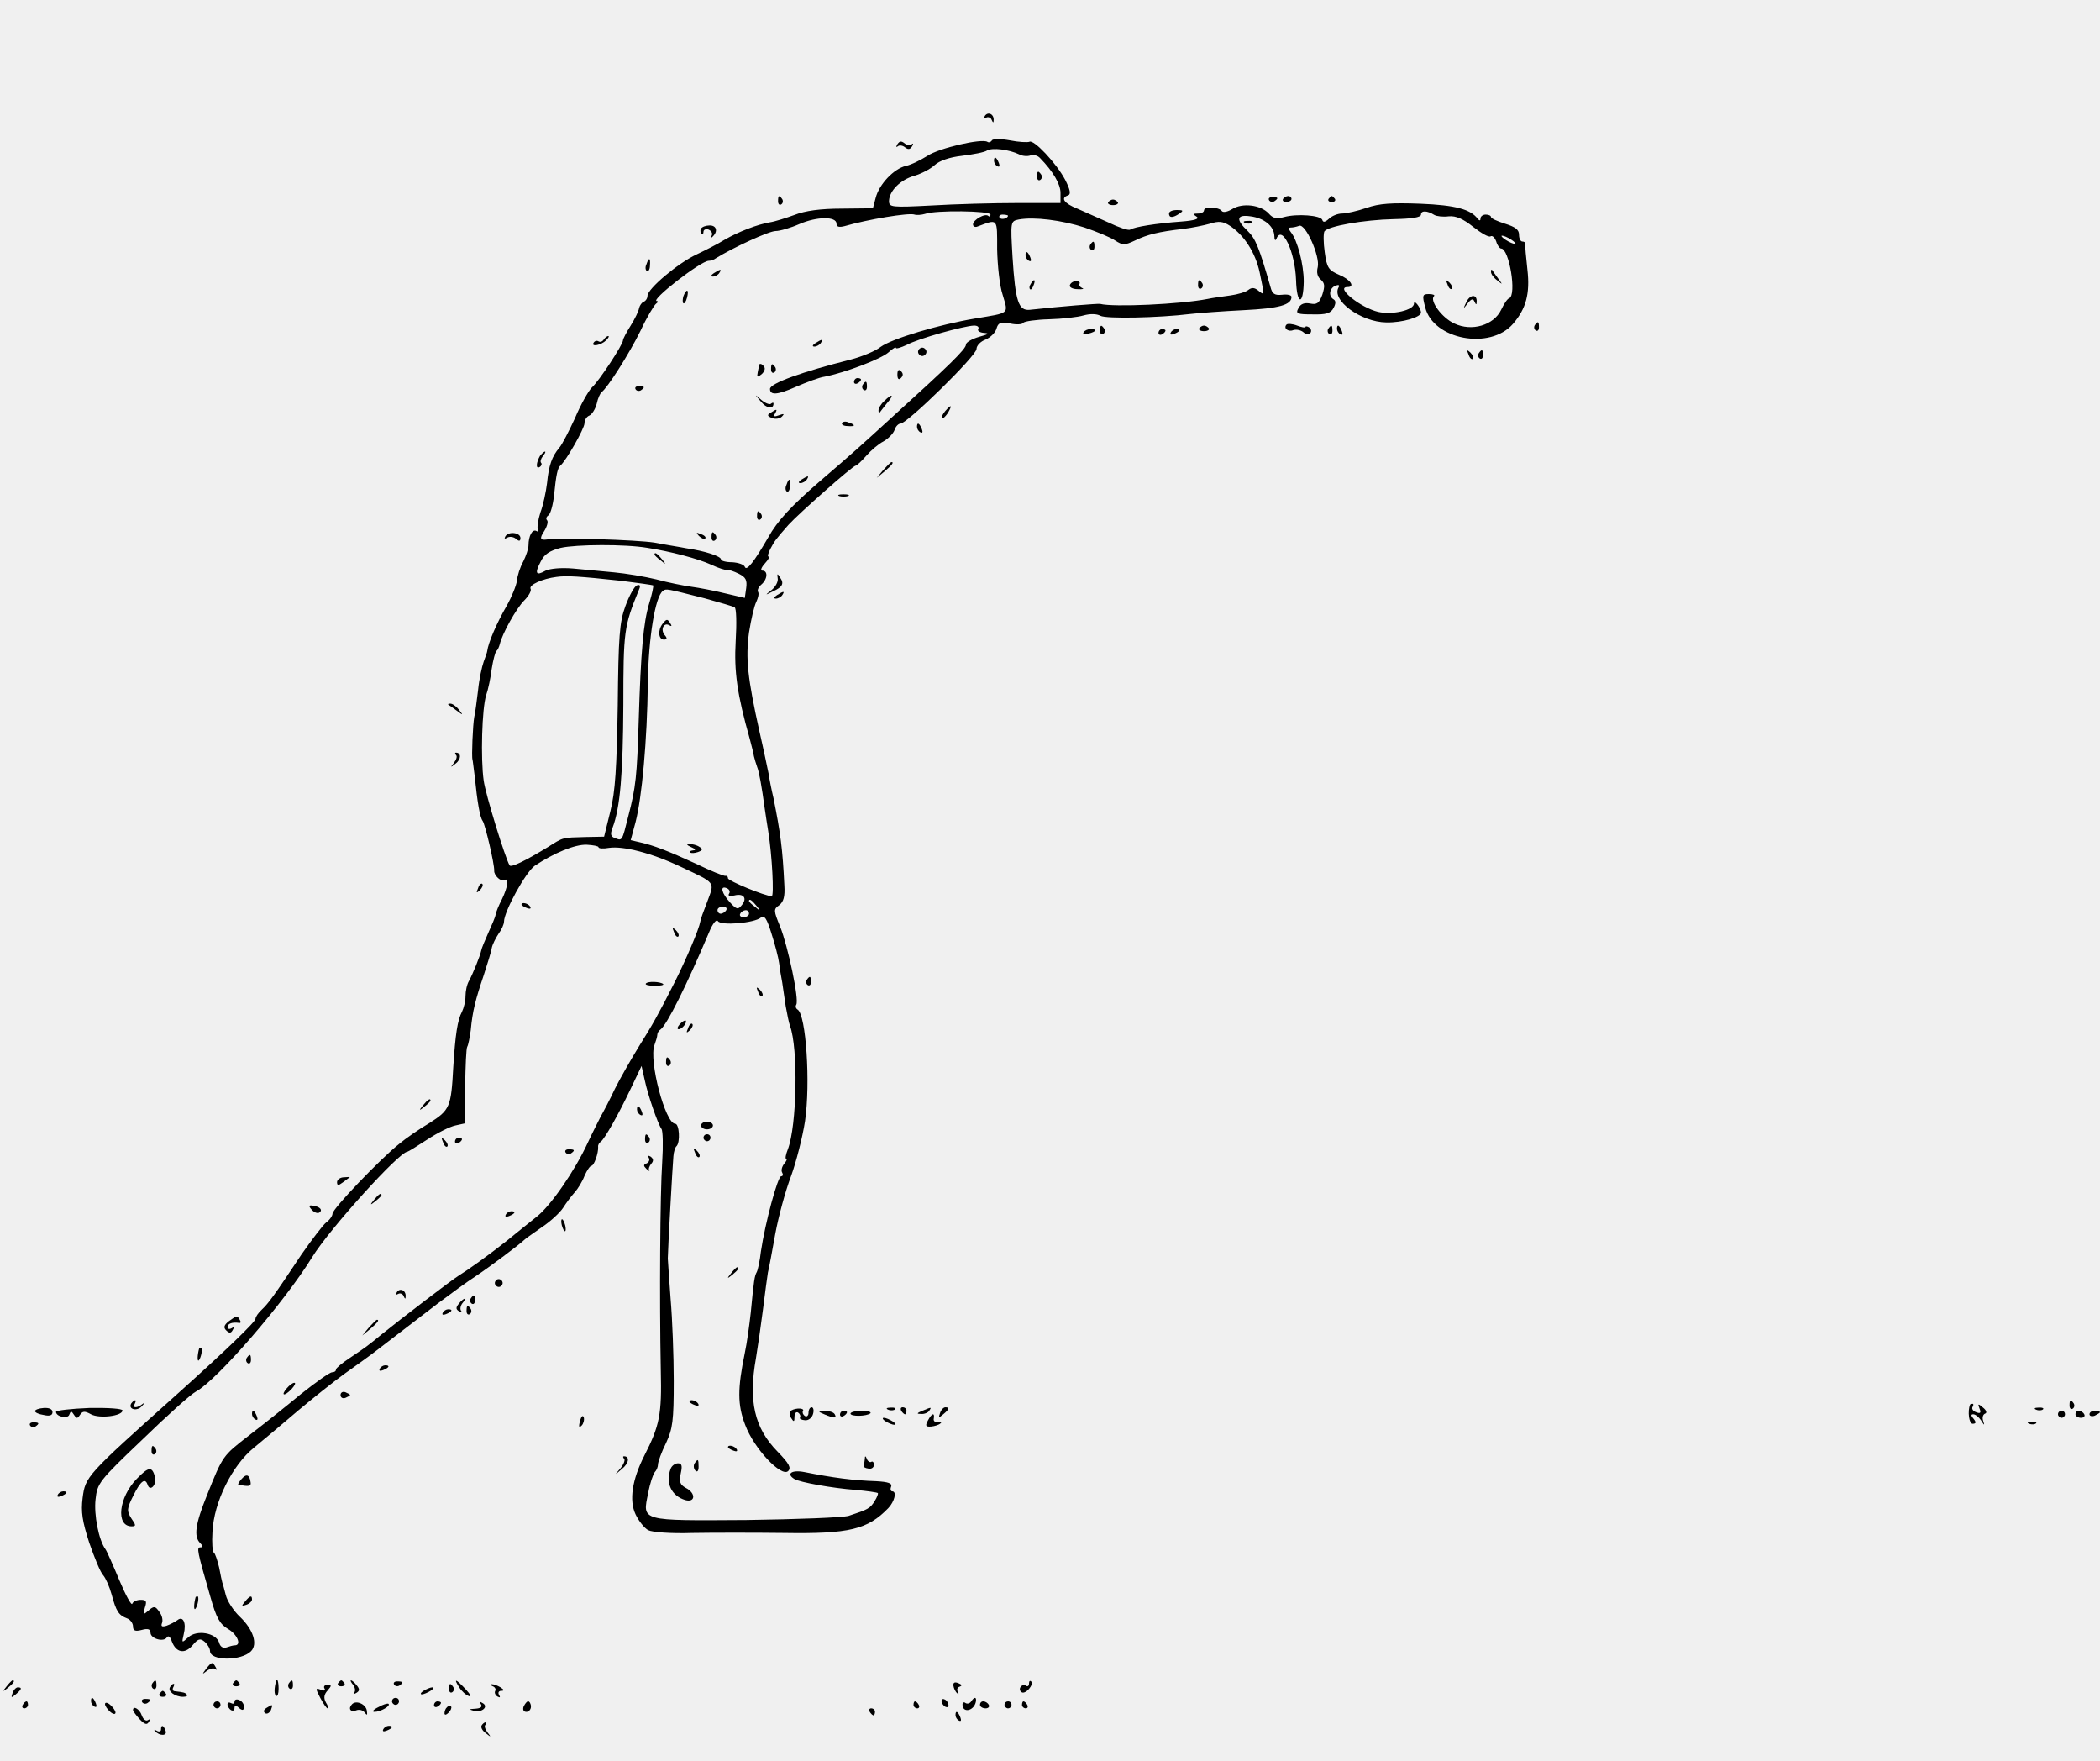
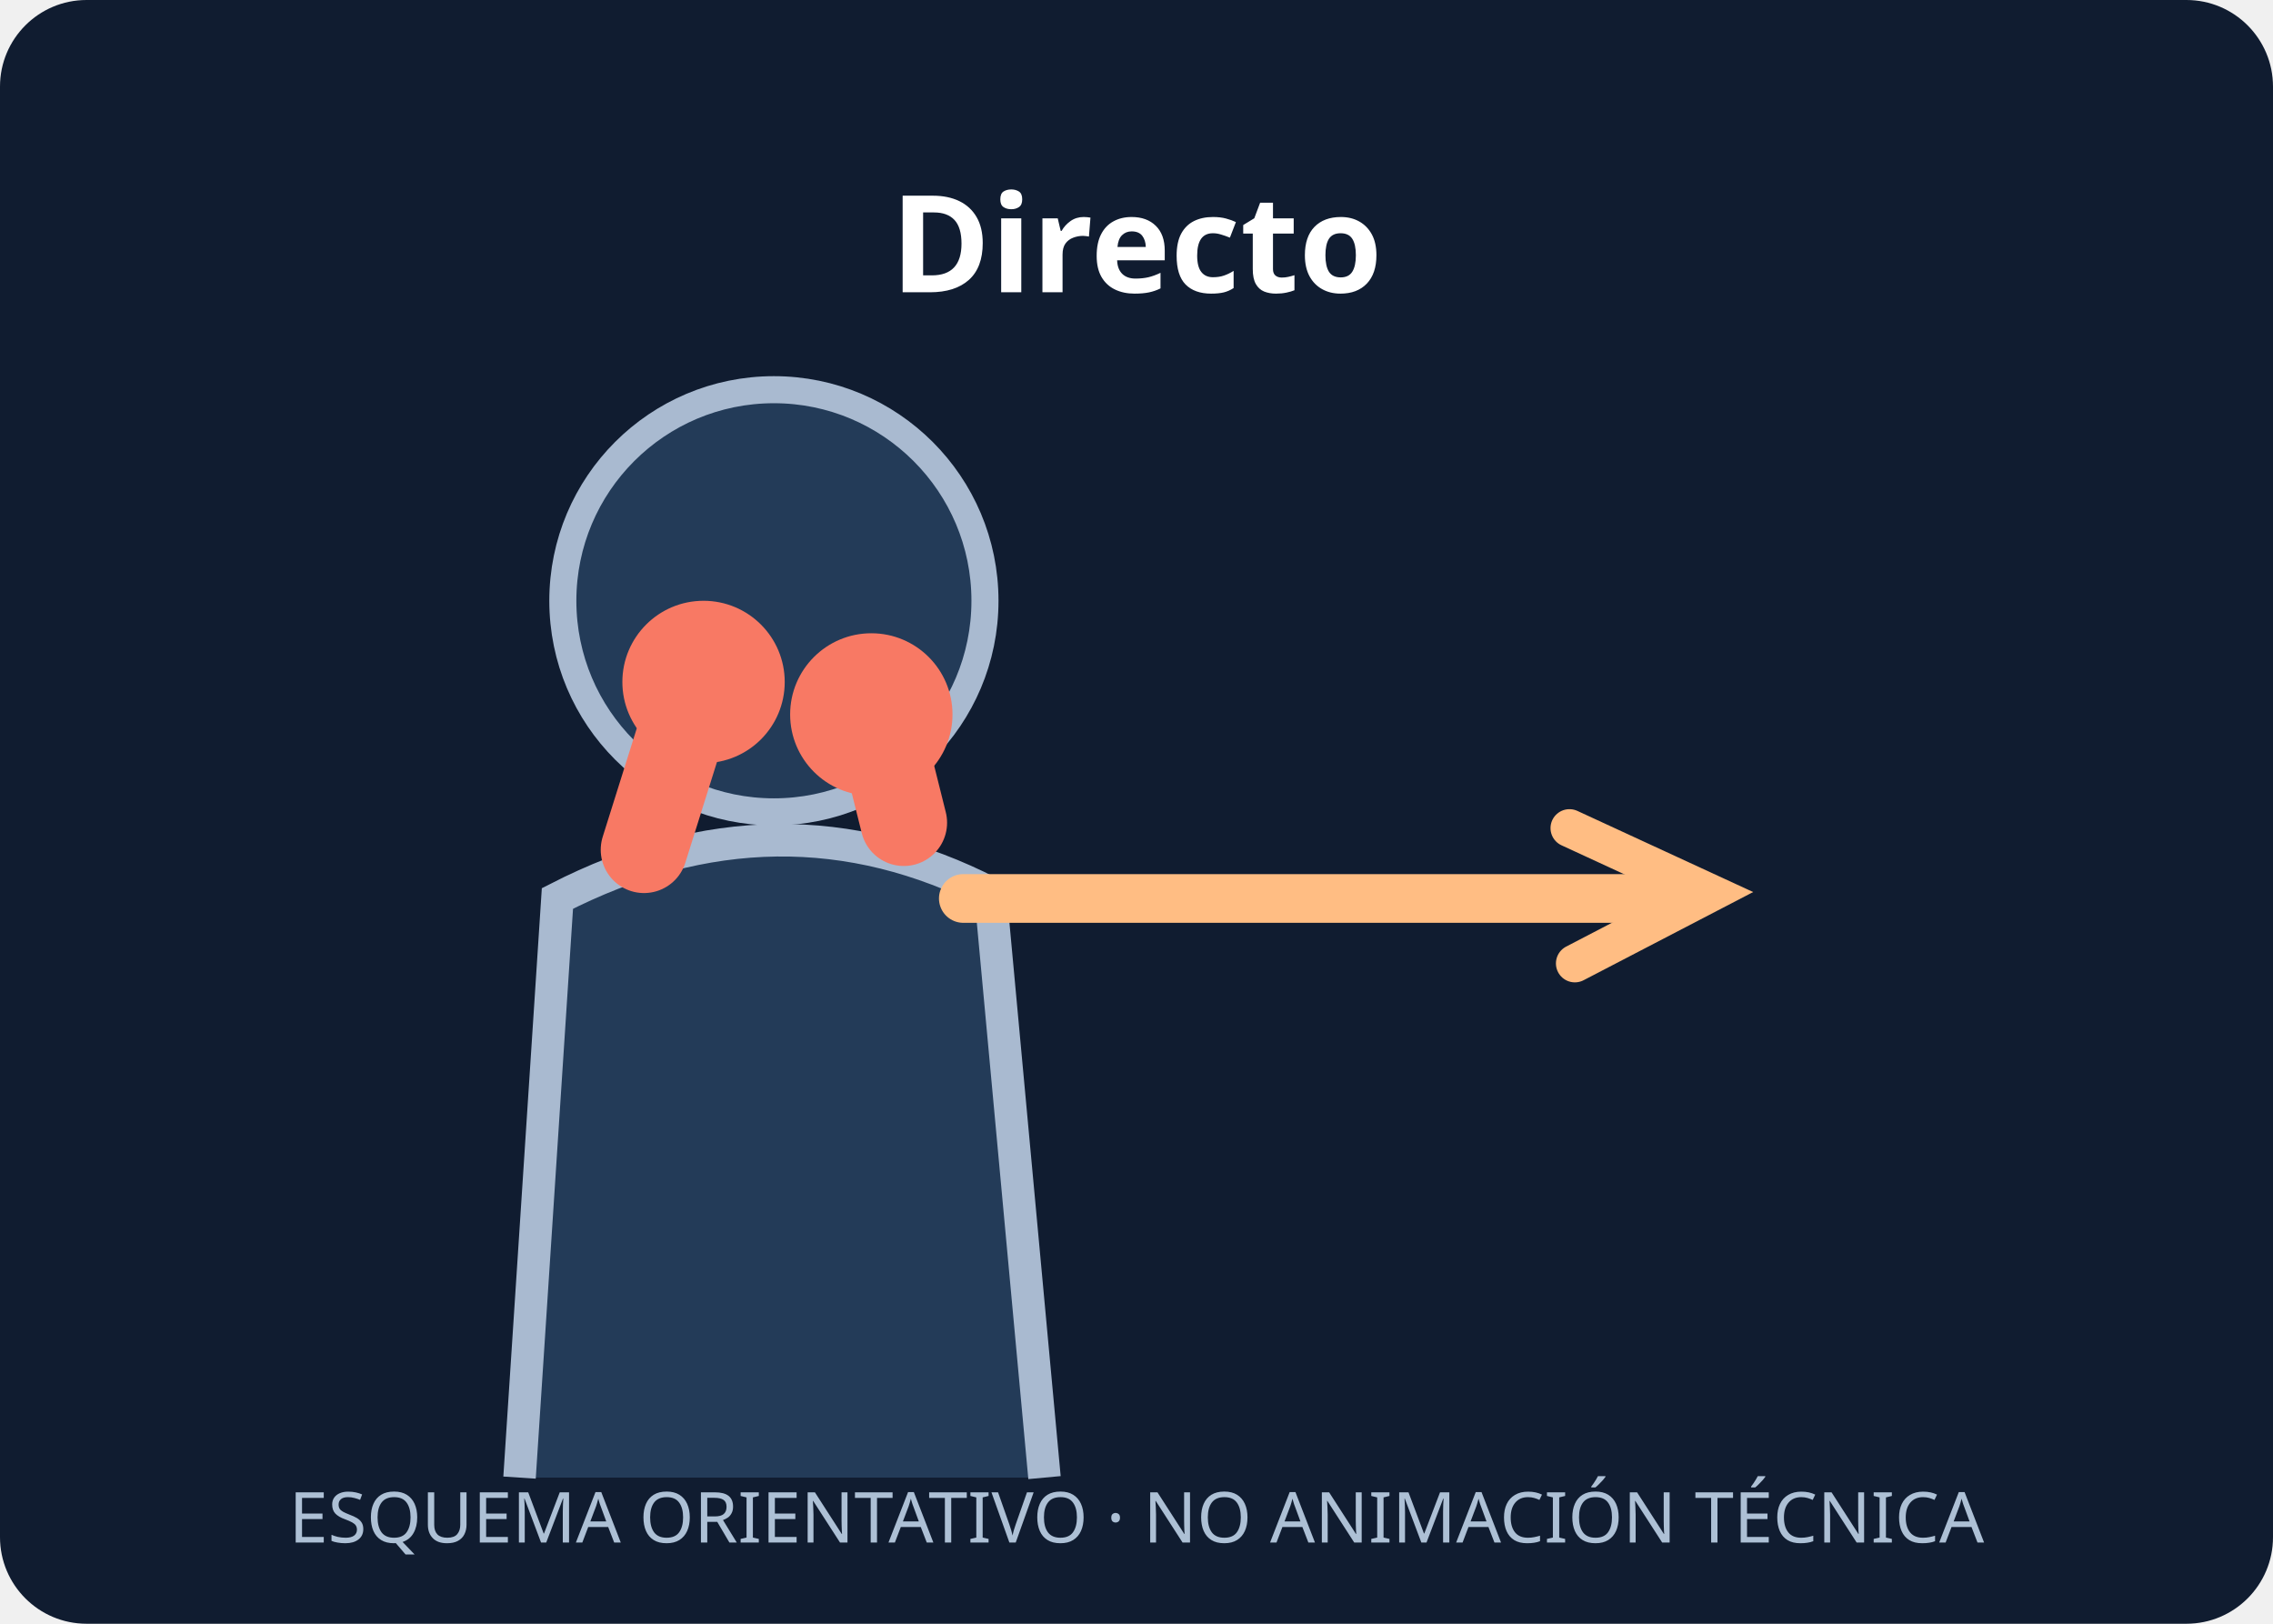
- <svg xmlns="http://www.w3.org/2000/svg" version="1.0" width="600pt" height="503pt" viewBox="0 0 600 503" preserveAspectRatio="xMidYMid meet">
-   <g transform="translate(0,503) scale(0.1,-0.1)" fill="#000000" stroke="none">
-     <path d="M2814 4699 c-4 -7 -3 -9 4 -5 5 3 13 0 15 -6 4 -9 6 -10 6 -1 1 17 -16 25 -25 12z" />
-     <path d="M2834 4629 c-3 -5 -9 -7 -13 -4 -17 10 -138 -18 -171 -40 -19 -12 -47 -26 -62 -29 -34 -8 -76 -52 -86 -91 l-8 -30 -90 -1 c-59 0 -104 -6 -134 -18 -25 -9 -56 -19 -70 -21 -36 -6 -90 -27 -130 -50 -19 -12 -55 -30 -80 -42 -52 -24 -140 -98 -140 -118 0 -7 -5 -15 -11 -17 -5 -2 -11 -10 -13 -18 -1 -8 -12 -31 -24 -50 -12 -19 -22 -38 -22 -42 0 -12 -68 -116 -89 -135 -10 -10 -32 -49 -48 -87 -17 -37 -37 -76 -45 -85 -21 -25 -30 -50 -35 -101 -3 -25 -11 -63 -19 -84 -7 -22 -10 -44 -7 -49 3 -6 1 -7 -4 -4 -12 7 -23 -14 -23 -41 0 -9 -7 -30 -15 -46 -9 -16 -17 -41 -18 -55 -2 -14 -15 -46 -29 -71 -29 -50 -53 -106 -56 -130 0 -3 -5 -16 -10 -30 -5 -14 -13 -50 -16 -81 -4 -31 -8 -66 -11 -77 -4 -21 -8 -114 -5 -122 1 -3 3 -23 6 -45 8 -78 15 -119 23 -130 7 -9 34 -124 33 -142 -1 -14 20 -33 29 -27 14 8 10 -20 -7 -55 -9 -17 -17 -37 -18 -44 -1 -7 -11 -30 -21 -52 -10 -22 -19 -44 -20 -50 -3 -15 -24 -67 -35 -87 -6 -10 -10 -29 -10 -44 0 -14 -5 -34 -10 -44 -13 -24 -19 -65 -25 -159 -6 -114 -10 -122 -68 -159 -29 -17 -68 -44 -87 -60 -53 -42 -190 -185 -190 -199 0 -6 -8 -18 -18 -25 -9 -7 -41 -49 -71 -92 -79 -119 -94 -139 -113 -157 -10 -9 -18 -21 -18 -26 0 -9 -84 -90 -229 -220 -255 -228 -257 -231 -265 -292 -5 -40 -1 -66 19 -128 15 -43 32 -85 40 -93 7 -8 18 -33 24 -55 13 -48 20 -59 44 -68 9 -3 17 -14 17 -23 0 -12 6 -15 25 -10 18 5 25 2 25 -8 0 -17 38 -28 47 -13 4 6 10 1 14 -12 12 -32 37 -37 59 -11 16 19 22 21 35 10 8 -7 15 -19 15 -26 0 -29 89 -29 117 -1 20 20 7 62 -32 99 -18 17 -36 45 -40 62 -4 17 -9 33 -10 36 -1 3 -5 22 -9 43 -5 20 -11 39 -15 42 -4 2 -6 29 -4 59 4 85 56 190 119 241 27 22 83 69 125 105 43 36 103 84 135 107 33 23 68 49 79 57 27 21 107 82 185 142 36 27 85 63 110 79 39 26 126 91 140 105 3 3 25 18 49 35 24 16 51 41 60 55 9 14 23 33 33 44 9 10 22 31 28 47 7 16 16 29 20 29 7 0 20 35 19 54 -1 5 3 12 8 15 11 9 49 75 85 151 l31 65 9 -40 c9 -43 37 -124 48 -140 4 -5 5 -48 2 -95 -6 -89 -8 -389 -4 -595 3 -125 -3 -157 -47 -243 -35 -69 -44 -128 -25 -168 9 -19 25 -39 36 -45 12 -6 65 -10 127 -8 58 1 176 1 261 0 187 -3 239 10 298 71 18 19 25 48 11 48 -4 0 -6 6 -3 13 4 10 -8 14 -43 16 -65 2 -125 10 -205 26 -36 7 -53 -5 -28 -20 15 -9 107 -26 175 -31 32 -3 61 -7 63 -9 2 -1 -2 -12 -9 -23 -13 -21 -19 -24 -74 -42 -16 -5 -148 -10 -292 -12 -305 -2 -298 -4 -281 77 5 28 14 54 19 60 5 5 9 15 9 22 0 7 10 35 23 61 19 41 22 63 22 177 0 72 -4 177 -9 235 -4 58 -8 110 -8 115 0 22 14 272 16 292 1 13 5 26 9 29 11 11 8 64 -4 64 -28 0 -76 181 -59 225 4 11 8 24 8 29 0 5 4 12 9 15 19 14 75 127 139 278 10 25 21 38 25 32 8 -14 104 -6 123 10 10 8 17 -3 30 -45 10 -31 20 -69 22 -85 2 -16 6 -41 9 -56 2 -16 7 -46 10 -68 4 -22 9 -47 12 -55 24 -64 20 -285 -6 -353 -6 -15 -8 -27 -5 -27 4 0 1 -7 -6 -15 -6 -8 -9 -19 -5 -25 3 -5 2 -10 -3 -10 -10 0 -46 -134 -58 -215 -3 -27 -9 -54 -12 -59 -6 -11 -8 -21 -17 -116 -4 -36 -11 -87 -17 -115 -21 -102 -21 -148 1 -205 25 -68 104 -151 123 -132 9 9 3 21 -30 55 -67 68 -84 145 -62 268 5 30 14 92 20 139 6 47 12 94 14 105 3 11 12 60 21 110 9 49 29 123 45 165 15 41 33 112 40 157 16 109 3 304 -21 319 -5 3 -7 9 -4 14 9 14 -24 168 -46 223 -19 46 -19 50 -3 61 13 10 17 25 15 57 -5 105 -11 149 -31 249 -6 25 -12 56 -14 70 -3 14 -14 68 -26 120 -34 153 -40 209 -30 283 6 38 15 77 21 88 5 11 8 23 5 28 -3 5 1 14 9 21 18 15 20 40 3 40 -6 0 -3 9 7 20 10 11 15 20 11 20 -4 0 -1 10 5 22 12 23 16 28 52 69 29 32 184 169 192 169 3 0 17 13 30 28 13 15 35 34 49 41 14 8 28 22 32 33 3 10 11 18 17 18 19 0 217 194 217 213 0 10 12 22 26 27 14 6 28 20 31 31 5 17 11 20 39 15 18 -4 35 -3 38 2 2 4 35 9 73 10 38 1 82 6 99 11 18 5 37 5 48 -1 16 -9 166 -6 256 5 25 3 94 8 153 11 102 5 137 15 137 38 0 5 -12 8 -27 6 -21 -2 -28 2 -33 22 -32 112 -43 139 -65 160 -35 33 -32 48 8 42 39 -5 67 -28 68 -56 0 -12 3 -15 6 -8 16 41 53 -36 56 -118 2 -71 21 -75 22 -4 0 49 -18 118 -37 141 -7 9 -7 13 0 13 6 0 16 2 24 5 18 7 60 -87 53 -118 -4 -15 -1 -28 9 -36 11 -10 12 -18 4 -43 -9 -24 -15 -29 -35 -25 -16 3 -27 -1 -33 -13 -9 -16 -4 -18 40 -18 39 -1 52 3 60 18 7 13 7 21 0 25 -15 9 -12 32 6 39 8 3 12 2 9 -4 -23 -37 63 -100 136 -101 45 -1 99 15 99 28 0 13 -20 39 -20 26 0 -19 -61 -33 -102 -24 -51 12 -124 71 -88 71 23 0 8 22 -24 35 -30 13 -35 20 -41 64 -4 28 -4 54 -1 60 10 15 112 33 198 35 52 1 78 5 78 13 0 12 17 12 38 -1 7 -4 25 -6 41 -4 21 2 41 -7 70 -30 23 -18 45 -31 50 -27 5 3 12 -4 16 -15 3 -11 10 -20 14 -20 23 0 45 -133 23 -142 -5 -1 -15 -16 -23 -33 -21 -44 -84 -63 -134 -39 -35 16 -71 65 -58 78 4 3 -3 6 -14 6 -19 0 -20 -3 -11 -38 23 -92 185 -123 251 -47 37 43 49 86 41 155 -4 36 -7 68 -6 73 1 4 -3 7 -8 7 -6 0 -10 9 -10 20 0 14 -11 22 -40 31 -22 7 -40 15 -40 19 0 4 -7 7 -15 7 -8 0 -15 -5 -15 -11 0 -7 -3 -7 -8 -1 -20 27 -63 39 -164 43 -81 3 -117 1 -154 -12 -26 -9 -58 -16 -70 -16 -12 0 -29 -7 -37 -15 -11 -10 -17 -11 -19 -3 -5 13 -72 18 -109 8 -21 -6 -32 -4 -44 10 -23 25 -75 31 -104 13 -13 -8 -26 -11 -30 -6 -8 12 -51 14 -51 2 0 -5 -8 -9 -17 -9 -15 0 -15 -2 -4 -9 9 -6 -5 -11 -45 -14 -69 -5 -133 -15 -145 -23 -5 -3 -32 6 -61 20 -29 13 -70 31 -90 40 -38 15 -49 31 -26 38 8 3 6 16 -9 45 -25 47 -90 116 -102 108 -5 -2 -30 -1 -55 4 -27 5 -49 5 -52 0z m78 -40 c9 -5 24 -6 32 -3 9 3 21 0 28 -8 37 -38 58 -74 58 -99 l0 -29 -123 0 c-68 0 -179 -3 -245 -7 -116 -6 -122 -5 -122 13 1 29 33 61 73 72 20 6 45 19 57 30 14 13 43 23 79 27 32 4 64 10 71 15 15 9 63 3 92 -11z m-82 -172 c0 -6 -3 -7 -6 -4 -9 9 -44 -11 -44 -24 0 -6 6 -9 13 -6 59 22 56 25 56 -65 1 -46 7 -105 16 -131 16 -55 22 -50 -80 -67 -101 -17 -236 -57 -269 -81 -15 -12 -54 -28 -85 -36 -139 -35 -231 -68 -231 -84 0 -19 22 -17 74 6 30 13 67 27 82 29 57 11 160 50 182 69 12 11 22 17 22 13 0 -3 14 1 31 9 33 18 163 54 192 55 10 0 15 -4 12 -10 -3 -5 4 -10 17 -11 16 -1 12 -4 -14 -11 -21 -6 -38 -16 -38 -22 0 -13 -46 -58 -216 -212 -82 -75 -105 -96 -203 -180 -80 -69 -120 -112 -146 -159 -40 -69 -62 -98 -67 -84 -2 6 -18 12 -36 13 -18 0 -32 4 -32 8 0 9 -45 24 -100 32 -14 3 -54 9 -90 16 -51 8 -270 15 -307 9 -20 -3 -22 3 -8 24 8 13 12 27 8 31 -4 4 -2 10 4 14 6 4 13 30 16 57 6 59 10 78 18 85 16 13 69 106 69 121 0 9 6 19 14 22 7 3 17 18 21 34 3 15 10 30 14 33 16 11 78 108 111 175 18 39 39 73 44 77 6 4 7 8 3 8 -22 0 125 115 148 115 6 0 15 3 20 7 50 31 152 78 171 78 12 0 43 9 68 20 51 22 106 22 106 1 0 -9 7 -11 23 -7 65 19 184 39 200 33 6 -2 20 -1 30 2 30 11 187 9 187 -2z m50 -3 c0 -8 -19 -13 -24 -6 -3 5 1 9 9 9 8 0 15 -2 15 -3z m219 -34 c35 -12 74 -28 87 -37 22 -14 27 -14 57 0 35 17 67 25 137 33 25 3 59 10 77 15 25 8 37 7 57 -6 41 -27 73 -77 85 -133 14 -67 14 -67 -4 -52 -11 9 -19 9 -28 2 -7 -6 -30 -13 -52 -16 -22 -3 -51 -7 -65 -10 -76 -15 -269 -24 -307 -14 -7 1 -111 -7 -201 -17 -32 -3 -41 24 -49 150 -6 103 -6 103 18 108 44 8 123 -2 188 -23z m1231 -46 c0 -2 -9 0 -20 6 -11 6 -20 13 -20 16 0 2 9 0 20 -6 11 -6 20 -13 20 -16z m-2480 -869 c65 -10 145 -31 182 -48 21 -10 41 -16 45 -15 5 1 20 -4 34 -11 20 -10 24 -18 21 -41 l-4 -28 -56 13 c-32 8 -75 16 -97 19 -22 3 -67 12 -100 21 -33 8 -87 17 -120 20 -33 3 -86 8 -117 11 -34 3 -66 0 -79 -6 -28 -16 -32 -8 -14 26 10 21 26 31 57 39 44 10 184 11 248 0z m-76 -94 c48 -6 90 -12 92 -13 2 -2 -3 -25 -11 -51 -17 -56 -24 -139 -30 -332 -5 -161 -8 -193 -30 -277 -18 -72 -17 -70 -38 -62 -12 4 -14 11 -7 29 22 57 30 156 31 351 0 212 2 225 44 328 6 13 4 17 -5 14 -7 -2 -22 -29 -33 -59 -17 -46 -20 -86 -22 -284 -3 -179 -7 -246 -21 -302 l-18 -73 -53 -1 c-68 -2 -62 0 -108 -29 -64 -39 -105 -59 -109 -52 -13 22 -69 204 -74 242 -9 62 -5 207 7 244 6 17 13 51 16 76 4 25 10 47 13 50 4 3 8 12 10 20 7 30 47 102 70 125 13 13 21 28 18 33 -6 11 34 29 74 34 29 4 63 2 184 -11z m239 -50 c43 -12 82 -23 86 -26 5 -2 6 -46 3 -96 -5 -87 4 -152 40 -279 5 -19 11 -42 12 -50 2 -8 6 -22 9 -30 6 -15 13 -54 22 -120 3 -19 7 -48 10 -65 11 -68 17 -185 10 -185 -19 0 -125 44 -125 51 0 5 -3 8 -7 7 -5 -1 -42 14 -83 34 -83 38 -122 53 -162 62 l-26 6 14 52 c18 70 33 231 35 398 2 129 21 246 43 262 10 7 8 7 119 -21z m-303 -711 c0 -4 13 -5 30 -2 41 6 123 -15 205 -54 102 -48 97 -42 76 -99 -11 -28 -20 -53 -20 -57 -4 -23 -40 -107 -73 -173 -47 -93 -64 -123 -103 -185 -22 -36 -53 -90 -68 -120 -14 -30 -33 -66 -41 -80 -7 -14 -24 -47 -37 -75 -37 -80 -106 -180 -146 -211 -20 -16 -59 -47 -87 -70 -52 -41 -108 -81 -137 -99 -18 -11 -162 -121 -219 -167 -40 -33 -43 -35 -92 -68 -21 -14 -38 -28 -38 -32 0 -5 -5 -8 -11 -8 -7 0 -46 -28 -89 -62 -42 -35 -109 -88 -148 -118 -76 -59 -75 -57 -121 -172 -33 -82 -38 -117 -19 -136 8 -8 9 -12 1 -12 -12 0 -10 -9 28 -141 17 -61 27 -78 50 -92 27 -15 40 -47 20 -47 -5 0 -16 -3 -24 -6 -10 -3 -18 2 -21 14 -9 28 -64 37 -88 15 -19 -17 -19 -17 -13 9 8 32 -2 53 -18 40 -7 -5 -20 -12 -31 -16 -13 -4 -17 -2 -13 8 3 8 0 22 -8 32 -11 16 -15 17 -30 4 -16 -14 -17 -13 -11 8 6 18 4 22 -12 22 -11 0 -22 -5 -24 -11 -2 -7 -19 24 -37 67 -18 43 -36 84 -40 89 -19 26 -33 98 -28 142 5 46 9 52 134 171 70 68 139 130 153 137 61 33 254 257 332 384 50 81 249 301 272 301 2 0 28 16 57 35 29 19 65 37 80 40 l27 6 1 106 c1 58 3 109 6 113 3 5 7 26 10 47 5 55 14 89 37 157 11 34 22 69 23 78 2 10 11 28 19 40 9 12 16 28 16 35 0 29 62 142 88 160 54 36 114 61 148 60 19 -1 34 -4 34 -7z m373 -133 c-4 -6 2 -8 15 -5 27 7 38 -8 21 -28 -10 -13 -15 -12 -33 8 -24 26 -30 49 -10 41 8 -3 11 -10 7 -16z m78 -34 c13 -16 12 -17 -3 -4 -10 7 -18 15 -18 17 0 8 8 3 21 -13z m-86 -13 c-3 -5 -10 -10 -16 -10 -5 0 -9 5 -9 10 0 6 7 10 16 10 8 0 12 -4 9 -10z m65 -10 c0 -5 -7 -10 -16 -10 -8 0 -12 5 -9 10 3 6 10 10 16 10 5 0 9 -4 9 -10z" />
-     <path d="M2840 4571 c0 -6 4 -13 10 -16 6 -3 7 1 4 9 -7 18 -14 21 -14 7z" />
-     <path d="M2963 4525 c0 -8 4 -12 9 -9 5 3 6 10 3 15 -9 13 -12 11 -12 -6z" />
-     <path d="M2040 4250 c-9 -6 -10 -10 -3 -10 6 0 15 5 18 10 8 12 4 12 -15 0z" />
-     <path d="M1953 4185 c-3 -9 -3 -18 -1 -21 3 -3 8 4 11 16 6 23 -1 27 -10 5z" />
-     <path d="M2330 4050 c-9 -6 -10 -10 -3 -10 6 0 15 5 18 10 8 12 4 12 -15 0z" />
-     <path d="M2623 4025 c0 -6 6 -12 12 -12 6 0 12 6 12 12 0 6 -6 12 -12 12 -6 0 -12 -6 -12 -12z" />
-     <path d="M2169 3988 c0 -2 -2 -11 -4 -21 -3 -15 -1 -16 11 -6 7 6 11 15 8 20 -5 9 -13 12 -15 7z" />
-     <path d="M2203 3975 c0 -8 4 -12 9 -9 5 3 6 10 3 15 -9 13 -12 11 -12 -6z" />
-     <path d="M2564 3960 c0 -13 4 -16 10 -10 7 7 7 13 0 20 -6 6 -10 3 -10 -10z" />
-     <path d="M2440 3939 c0 -5 5 -7 10 -4 6 3 10 8 10 11 0 2 -4 4 -10 4 -5 0 -10 -5 -10 -11z" />
-     <path d="M2465 3931 c-3 -5 -2 -12 3 -15 5 -3 9 1 9 9 0 17 -3 19 -12 6z" />
-     <path d="M1816 3918 c3 -5 10 -6 15 -3 13 9 11 12 -6 12 -8 0 -12 -4 -9 -9z" />
-     <path d="M2174 3883 c16 -20 36 -23 36 -6 0 4 -3 3 -7 0 -3 -4 -16 1 -27 10 -21 18 -21 18 -2 -4z" />
-     <path d="M2526 3884 c-9 -8 -16 -20 -16 -26 0 -6 1 -9 3 -7 1 2 11 14 21 27 22 25 16 30 -8 6z" />
-     <path d="M2202 3851 c-11 -6 -10 -10 4 -15 9 -4 22 -2 28 4 8 8 6 9 -8 4 -13 -5 -17 -4 -12 4 8 14 6 15 -12 3z" />
-     <path d="M2406 3822 c-3 -4 4 -9 15 -9 23 -2 25 3 4 10 -8 4 -16 3 -19 -1z" />
-     <path d="M2290 3660 c-9 -6 -10 -10 -3 -10 6 0 15 5 18 10 8 12 4 12 -15 0z" />
-     <path d="M2247 3645 c-4 -8 -3 -16 1 -19 4 -3 9 4 9 15 2 23 -3 25 -10 4z" />
-     <path d="M2163 3555 c0 -8 4 -12 9 -9 5 3 6 10 3 15 -9 13 -12 11 -12 -6z" />
-     <path d="M1997 3499 c7 -7 15 -10 18 -7 3 3 -2 9 -12 12 -14 6 -15 5 -6 -5z" />
-     <path d="M2033 3495 c0 -8 4 -12 9 -9 5 3 6 10 3 15 -9 13 -12 11 -12 -6z" />
-     <path d="M3115 4331 c-3 -5 -2 -12 3 -15 5 -3 9 1 9 9 0 17 -3 19 -12 6z" />
-     <path d="M2930 4301 c0 -6 4 -13 10 -16 6 -3 7 1 4 9 -7 18 -14 21 -14 7z" />
-     <path d="M2945 4219 c-4 -6 -5 -12 -2 -15 2 -3 7 2 10 11 7 17 1 20 -8 4z" />
-     <path d="M3057 4216 c-3 -6 7 -12 22 -12 14 -1 20 1 13 3 -6 3 -10 8 -8 12 3 4 -1 8 -9 8 -8 0 -16 -5 -18 -11z" />
-     <path d="M3423 4215 c0 -8 4 -12 9 -9 5 3 6 10 3 15 -9 13 -12 11 -12 -6z" />
-     <path d="M1870 3446 c0 -2 8 -10 18 -17 15 -13 16 -12 3 4 -13 16 -21 21 -21 13z" />
-     <path d="M1893 3248 c-14 -18 -12 -45 4 -45 9 0 10 4 2 13 -13 16 -2 37 13 28 7 -4 8 -2 4 4 -9 15 -11 15 -23 0z" />
-     <path d="M1975 2610 c12 -5 14 -9 6 -9 -8 -1 -12 -3 -9 -6 3 -3 13 -2 22 1 14 5 15 9 4 15 -7 5 -20 8 -28 8 -10 0 -8 -3 5 -9z" />
-     <path d="M1490 2446 c0 -2 7 -7 16 -10 8 -3 12 -2 9 4 -6 10 -25 14 -25 6z" />
-     <path d="M1926 2367 c3 -10 9 -15 12 -12 3 3 0 11 -7 18 -10 9 -11 8 -5 -6z" />
-     <path d="M1845 2220 c-2 -3 9 -6 25 -6 17 0 27 2 25 5 -8 7 -45 9 -50 1z" />
-     <path d="M1266 1767 c3 -10 9 -15 12 -12 3 3 0 11 -7 18 -10 9 -11 8 -5 -6z" />
-     <path d="M1300 1769 c0 -5 5 -7 10 -4 6 3 10 8 10 11 0 2 -4 4 -10 4 -5 0 -10 -5 -10 -11z" />
-     <path d="M1616 1738 c3 -5 10 -6 15 -3 13 9 11 12 -6 12 -8 0 -12 -4 -9 -9z" />
-     <path d="M1069 1603 c-13 -16 -12 -17 4 -4 9 7 17 15 17 17 0 8 -8 3 -21 -13z" />
-     <path d="M1445 1560 c-3 -6 1 -7 9 -4 18 7 21 14 7 14 -6 0 -13 -4 -16 -10z" />
-     <path d="M1134 1339 c-4 -7 -3 -9 4 -5 5 3 13 0 15 -6 4 -9 6 -10 6 -1 1 17 -16 25 -25 12z" />
-     <path d="M1054 1238 l-19 -23 23 19 c21 18 27 26 19 26 -2 0 -12 -10 -23 -22z" />
-     <path d="M705 1151 c-3 -5 -2 -12 3 -15 5 -3 9 1 9 9 0 17 -3 19 -12 6z" />
-     <path d="M820 1065 c-19 -22 -8 -25 13 -3 9 10 13 18 8 18 -5 0 -14 -7 -21 -15z" />
-     <path d="M720 991 c0 -6 4 -13 10 -16 6 -3 7 1 4 9 -7 18 -14 21 -14 7z" />
-     <path d="M433 885 c0 -8 4 -12 9 -9 5 3 6 10 3 15 -9 13 -12 11 -12 -6z" />
-     <path d="M391 806 c-52 -53 -61 -136 -15 -136 13 0 13 3 -1 23 -13 21 -13 27 6 65 21 42 34 52 41 30 7 -20 26 1 21 22 -8 32 -18 31 -52 -4z" />
-     <path d="M559 468 c-5 -18 -6 -38 -1 -34 7 8 12 36 6 36 -2 0 -4 -1 -5 -2z" />
-     <path d="M2564 4618 c-4 -7 -4 -10 1 -6 4 4 14 3 21 -3 9 -7 14 -6 20 3 4 7 4 10 -1 6 -4 -4 -14 -3 -21 3 -9 7 -14 6 -20 -3z" />
-     <path d="M2223 4455 c0 -8 4 -12 9 -9 5 3 6 10 3 15 -9 13 -12 11 -12 -6z" />
-     <path d="M3626 4458 c3 -5 10 -6 15 -3 13 9 11 12 -6 12 -8 0 -12 -4 -9 -9z" />
-     <path d="M3666 4462 c-3 -5 1 -9 9 -9 8 0 15 4 15 9 0 4 -4 8 -9 8 -6 0 -12 -4 -15 -8z" />
-     <path d="M3796 4462 c-3 -5 1 -9 9 -9 8 0 12 4 9 9 -3 4 -7 8 -9 8 -2 0 -6 -4 -9 -8z" />
-     <path d="M3166 4452 c-2 -4 4 -8 14 -8 10 0 16 4 14 8 -3 4 -9 8 -14 8 -5 0 -11 -4 -14 -8z" />
-     <path d="M3340 4420 c0 -13 11 -13 30 0 12 8 11 10 -7 10 -13 0 -23 -4 -23 -10z" />
-     <path d="M3558 4393 c7 -3 16 -2 19 1 4 3 -2 6 -13 5 -11 0 -14 -3 -6 -6z" />
-     <path d="M2003 4377 c-3 -4 -2 -11 1 -14 3 -4 6 -1 6 5 0 6 7 9 15 6 8 -4 12 -11 8 -18 -3 -6 -2 -7 2 -3 17 15 13 33 -7 33 -11 0 -22 -4 -25 -9z" />
-     <path d="M1847 4275 c-4 -8 -3 -16 1 -19 4 -3 9 4 9 15 2 23 -3 25 -10 4z" />
-     <path d="M4260 4253 c0 -6 8 -17 18 -24 16 -13 16 -13 2 6 -8 11 -16 22 -17 24 -2 2 -3 0 -3 -6z" />
-     <path d="M4136 4217 c3 -10 9 -15 12 -12 3 3 0 11 -7 18 -10 9 -11 8 -5 -6z" />
-     <path d="M4190 4168 c-10 -21 -10 -22 3 -5 11 14 16 15 20 5 4 -9 6 -9 6 -1 2 23 -18 23 -29 1z" />
-     <path d="M3676 4103 c-10 -10 4 -22 19 -16 9 3 22 0 29 -6 9 -8 16 -8 20 -2 4 5 2 12 -4 16 -5 3 -10 4 -10 1 0 -3 -11 -1 -24 4 -13 5 -27 6 -30 3z" />
-     <path d="M4385 4101 c-3 -5 -2 -12 3 -15 5 -3 9 1 9 9 0 17 -3 19 -12 6z" />
-     <path d="M3143 4085 c0 -8 4 -12 9 -9 5 3 6 10 3 15 -9 13 -12 11 -12 -6z" />
-     <path d="M3426 4092 c-2 -4 4 -8 14 -8 10 0 16 4 14 8 -3 4 -9 8 -14 8 -5 0 -11 -4 -14 -8z" />
-     <path d="M3795 4091 c-3 -5 -2 -12 3 -15 5 -3 9 1 9 9 0 17 -3 19 -12 6z" />
-     <path d="M3820 4091 c0 -6 4 -13 10 -16 6 -3 7 1 4 9 -7 18 -14 21 -14 7z" />
-     <path d="M3096 4081 c-4 -5 3 -7 14 -4 23 6 26 13 6 13 -8 0 -17 -4 -20 -9z" />
-     <path d="M3310 4079 c0 -5 5 -7 10 -4 6 3 10 8 10 11 0 2 -4 4 -10 4 -5 0 -10 -5 -10 -11z" />
-     <path d="M3345 4080 c-3 -6 1 -7 9 -4 18 7 21 14 7 14 -6 0 -13 -4 -16 -10z" />
-     <path d="M1725 4060 c-4 -6 -10 -8 -15 -5 -5 3 -11 1 -14 -4 -8 -13 22 -7 36 7 7 7 9 12 6 12 -4 0 -10 -5 -13 -10z" />
-     <path d="M4196 4017 c3 -10 9 -15 12 -12 3 3 0 11 -7 18 -10 9 -11 8 -5 -6z" />
-     <path d="M4225 4021 c-3 -5 -2 -12 3 -15 5 -3 9 1 9 9 0 17 -3 19 -12 6z" />
-     <path d="M2700 3855 c-7 -9 -11 -17 -9 -20 3 -2 10 5 17 15 14 24 10 26 -8 5z" />
-     <path d="M2620 3811 c0 -6 4 -13 10 -16 6 -3 7 1 4 9 -7 18 -14 21 -14 7z" />
-     <path d="M1543 3728 c-11 -19 -13 -39 -1 -32 5 3 7 9 4 12 -3 3 -1 11 5 19 6 7 9 13 6 13 -3 0 -9 -6 -14 -12z" />
-     <path d="M2524 3688 l-19 -23 23 19 c21 18 27 26 19 26 -2 0 -12 -10 -23 -22z" />
-     <path d="M2398 3613 c6 -2 18 -2 25 0 6 3 1 5 -13 5 -14 0 -19 -2 -12 -5z" />
-     <path d="M1444 3498 c-4 -7 -2 -8 5 -4 6 4 18 3 25 -3 9 -8 13 -7 13 2 0 16 -34 20 -43 5z" />
-     <path d="M2222 3378 c2 -9 -6 -24 -17 -33 -20 -16 -20 -16 2 -5 29 13 34 23 22 40 -8 13 -9 12 -7 -2z" />
-     <path d="M2220 3330 c-9 -6 -10 -10 -3 -10 6 0 15 5 18 10 8 12 4 12 -15 0z" />
-     <path d="M1281 3017 c2 -1 13 -9 24 -17 19 -14 19 -14 6 3 -7 9 -18 17 -24 17 -6 0 -8 -1 -6 -3z" />
-     <path d="M1303 2873 c4 -3 1 -13 -6 -22 -11 -14 -10 -14 5 -2 16 12 16 31 1 31 -4 0 -3 -3 0 -7z" />
-     <path d="M1366 2493 c-6 -14 -5 -15 5 -6 7 7 10 15 7 18 -3 3 -9 -2 -12 -12z" />
-     <path d="M2305 2231 c-3 -5 -2 -12 3 -15 5 -3 9 1 9 9 0 17 -3 19 -12 6z" />
-     <path d="M2166 2197 c3 -10 9 -15 12 -12 3 3 0 11 -7 18 -10 9 -11 8 -5 -6z" />
-     <path d="M1942 2104 c-7 -8 -8 -14 -3 -14 10 0 25 19 20 25 -2 1 -10 -3 -17 -11z" />
-     <path d="M1966 2093 c-6 -14 -5 -15 5 -6 7 7 10 15 7 18 -3 3 -9 -2 -12 -12z" />
-     <path d="M1903 1995 c0 -8 4 -12 9 -9 5 3 6 10 3 15 -9 13 -12 11 -12 -6z" />
-     <path d="M1209 1873 c-13 -16 -12 -17 4 -4 9 7 17 15 17 17 0 8 -8 3 -21 -13z" />
-     <path d="M1820 1861 c0 -6 4 -13 10 -16 6 -3 7 1 4 9 -7 18 -14 21 -14 7z" />
-     <path d="M2003 1815 c0 -6 8 -11 17 -11 9 0 17 5 17 11 0 6 -8 11 -17 11 -9 0 -17 -5 -17 -11z" />
-     <path d="M1843 1775 c0 -8 4 -12 9 -9 5 3 6 10 3 15 -9 13 -12 11 -12 -6z" />
-     <path d="M2010 1780 c0 -5 5 -10 10 -10 6 0 10 5 10 10 0 6 -4 10 -10 10 -5 0 -10 -4 -10 -10z" />
-     <path d="M1986 1737 c3 -10 9 -15 12 -12 3 3 0 11 -7 18 -10 9 -11 8 -5 -6z" />
-     <path d="M1854 1722 c3 -5 0 -12 -6 -15 -10 -4 -10 -7 -1 -16 7 -6 11 -8 8 -5 -3 4 0 13 6 20 7 8 6 14 -2 20 -7 4 -9 3 -5 -4z" />
-     <path d="M963 1653 c0 -10 4 -10 16 -1 9 7 18 13 20 15 2 1 -5 1 -16 0 -11 0 -20 -7 -20 -14z" />
-     <path d="M891 1574 c6 -7 16 -11 21 -8 11 7 3 17 -18 20 -12 2 -13 -1 -3 -12z" />
-     <path d="M1604 1536 c1 -8 5 -18 8 -22 4 -3 5 1 4 10 -1 8 -5 18 -8 22 -4 3 -5 -1 -4 -10z" />
-     <path d="M2089 1393 c-13 -16 -12 -17 4 -4 16 13 21 21 13 21 -2 0 -10 -8 -17 -17z" />
-     <path d="M1416 1371 c-4 -5 -2 -12 3 -15 5 -4 12 -2 15 3 4 5 2 12 -3 15 -5 4 -12 2 -15 -3z" />
-     <path d="M1345 1321 c-3 -5 -2 -12 3 -15 5 -3 9 1 9 9 0 17 -3 19 -12 6z" />
-     <path d="M1311 1306 c-9 -11 -9 -16 1 -22 7 -4 10 -4 6 1 -4 4 -3 14 3 22 6 7 9 13 6 13 -2 0 -10 -6 -16 -14z" />
-     <path d="M1333 1285 c0 -8 4 -12 9 -9 5 3 6 10 3 15 -9 13 -12 11 -12 -6z" />
-     <path d="M1265 1280 c-3 -6 1 -7 9 -4 18 7 21 14 7 14 -6 0 -13 -4 -16 -10z" />
-     <path d="M654 1256 c-14 -11 -16 -18 -8 -26 9 -9 14 -9 19 1 5 8 4 10 -3 5 -7 -4 -12 -2 -12 3 0 10 14 15 33 12 5 -1 6 3 2 9 -8 13 -7 13 -31 -4z" />
-     <path d="M569 1178 c-5 -18 -6 -38 -1 -34 7 8 12 36 6 36 -2 0 -4 -1 -5 -2z" />
-     <path d="M1085 1120 c-3 -6 1 -7 9 -4 18 7 21 14 7 14 -6 0 -13 -4 -16 -10z" />
-     <path d="M973 1045 c0 -7 6 -11 14 -8 7 3 13 6 13 8 0 2 -6 5 -13 8 -8 3 -14 -1 -14 -8z" />
-     <path d="M375 1021 c-10 -17 17 -24 31 -7 8 9 9 11 2 6 -16 -13 -31 -13 -23 0 3 6 4 10 1 10 -3 0 -7 -4 -11 -9z" />
-     <path d="M1970 1026 c0 -2 7 -7 16 -10 8 -3 12 -2 9 4 -6 10 -25 14 -25 6z" />
-     <path d="M5913 1015 c0 -8 4 -12 9 -9 5 3 6 10 3 15 -9 13 -12 11 -12 -6z" />
-     <path d="M5629 1018 c-8 -20 -3 -55 7 -55 10 0 11 4 3 14 -8 9 -8 13 -1 13 6 0 16 -8 22 -17 10 -16 11 -16 6 -1 -3 9 0 18 6 20 6 2 3 10 -6 17 -14 12 -16 12 -10 -3 5 -12 2 -15 -10 -10 -9 3 -13 10 -10 15 3 5 3 9 0 9 -3 0 -6 -1 -7 -2z" />
-     <path d="M100 999 c0 -4 11 -9 25 -11 17 -4 25 -1 25 8 0 9 -10 13 -25 12 -14 -1 -25 -5 -25 -9z" />
-     <path d="M160 997 c0 -14 34 -21 38 -8 4 11 6 11 13 0 8 -12 10 -12 18 0 7 10 13 11 31 1 24 -13 90 -5 90 11 0 5 -39 8 -95 7 -52 -2 -95 -7 -95 -11z" />
-     <path d="M2261 1001 c-6 -4 -6 -12 -1 -21 8 -13 10 -12 10 3 0 10 5 15 10 12 6 -4 8 -10 6 -14 -3 -4 4 -7 14 -8 10 -1 20 7 23 18 3 10 1 19 -4 19 -5 0 -9 -7 -9 -16 0 -8 -5 -12 -10 -9 -6 4 -8 10 -6 14 6 9 -19 10 -33 2z" />
-     <path d="M2538 1003 c7 -3 16 -2 19 1 4 3 -2 6 -13 5 -11 0 -14 -3 -6 -6z" />
-     <path d="M2575 1000 c3 -5 8 -10 11 -10 2 0 4 5 4 10 0 6 -5 10 -11 10 -5 0 -7 -4 -4 -10z" />
-     <path d="M2635 1000 c-16 -7 -17 -9 -3 -9 9 -1 20 4 23 9 7 11 7 11 -20 0z" />
-     <path d="M2686 994 c-5 -14 -4 -15 9 -4 17 14 19 20 6 20 -5 0 -12 -7 -15 -16z" />
-     <path d="M5818 1003 c7 -3 16 -2 19 1 4 3 -2 6 -13 5 -11 0 -14 -3 -6 -6z" />
-     <path d="M2355 990 c28 -12 37 -12 30 0 -3 6 -16 10 -28 9 -21 0 -21 -1 -2 -9z" />
-     <path d="M2400 989 c0 -5 5 -7 10 -4 6 3 10 8 10 11 0 2 -4 4 -10 4 -5 0 -10 -5 -10 -11z" />
-     <path d="M2430 992 c0 -9 47 -8 57 1 3 4 -8 7 -25 7 -18 0 -32 -4 -32 -8z" />
-     <path d="M5880 990 c0 -5 5 -10 10 -10 6 0 10 5 10 10 0 6 -4 10 -10 10 -5 0 -10 -4 -10 -10z" />
-     <path d="M5930 990 c0 -5 7 -10 16 -10 8 0 12 5 9 10 -3 6 -10 10 -16 10 -5 0 -9 -4 -9 -10z" />
-     <path d="M5970 990 c0 -5 7 -7 15 -4 8 4 15 8 15 10 0 2 -7 4 -15 4 -8 0 -15 -4 -15 -10z" />
-     <path d="M1657 971 c-4 -17 -3 -21 5 -13 5 5 8 16 6 23 -3 8 -7 3 -11 -10z" />
-     <path d="M2651 972 c-8 -15 -6 -18 9 -17 11 1 23 5 27 9 5 4 1 6 -7 4 -8 -2 -14 3 -12 10 3 18 -6 15 -17 -6z" />
-     <path d="M2530 970 c8 -5 20 -10 25 -10 6 0 3 5 -5 10 -8 5 -19 10 -25 10 -5 0 -3 -5 5 -10z" />
-     <path d="M86 958 c3 -5 10 -6 15 -3 13 9 11 12 -6 12 -8 0 -12 -4 -9 -9z" />
-     <path d="M5798 963 c7 -3 16 -2 19 1 4 3 -2 6 -13 5 -11 0 -14 -3 -6 -6z" />
-     <path d="M2080 896 c0 -2 7 -7 16 -10 8 -3 12 -2 9 4 -6 10 -25 14 -25 6z" />
-     <path d="M1783 863 c4 -3 -1 -16 -10 -27 -18 -21 -18 -21 4 -2 20 16 23 36 6 36 -4 0 -3 -3 0 -7z" />
-     <path d="M2471 863 c-1 -7 -2 -16 -3 -20 -2 -3 4 -7 13 -8 9 -2 16 3 16 11 0 7 -4 11 -8 8 -4 -2 -10 2 -12 8 -4 10 -6 10 -6 1z" />
-     <path d="M1984 849 c-3 -6 -2 -15 3 -20 5 -5 9 -1 9 11 0 23 -2 24 -12 9z" />
-     <path d="M1916 834 c-15 -40 2 -77 42 -89 29 -8 31 20 1 35 -16 9 -19 17 -14 41 5 22 3 29 -8 29 -8 0 -18 -7 -21 -16z" />
-     <path d="M690 805 c-7 -8 -11 -15 -9 -16 31 -6 37 -5 35 7 -3 22 -12 25 -26 9z" />
-     <path d="M165 760 c-3 -6 1 -7 9 -4 18 7 21 14 7 14 -6 0 -13 -4 -16 -10z" />
-     <path d="M700 455 c-11 -13 -10 -14 4 -9 9 3 16 10 16 15 0 13 -6 11 -20 -6z" />
-     <path d="M589 263 c-12 -16 -12 -17 2 -6 9 7 20 9 24 5 5 -4 5 -1 1 6 -9 16 -11 15 -27 -5z" />
-     <path d="M19 213 c-13 -16 -12 -17 4 -4 16 13 21 21 13 21 -2 0 -10 -8 -17 -17z" />
-     <path d="M435 221 c-3 -5 -2 -12 3 -15 5 -3 9 1 9 9 0 17 -3 19 -12 6z" />
-     <path d="M666 222 c-3 -5 1 -9 9 -9 8 0 12 4 9 9 -3 4 -7 8 -9 8 -2 0 -6 -4 -9 -8z" />
-     <path d="M789 228 c-6 -20 -6 -39 0 -42 4 -3 7 6 7 20 0 20 -4 32 -7 22z" />
-     <path d="M825 221 c-3 -5 -2 -12 3 -15 5 -3 9 1 9 9 0 17 -3 19 -12 6z" />
-     <path d="M966 222 c-3 -5 1 -9 9 -9 8 0 12 4 9 9 -3 4 -7 8 -9 8 -2 0 -6 -4 -9 -8z" />
-     <path d="M1009 217 c6 -8 7 -18 3 -22 -4 -5 -1 -5 6 -1 10 6 10 11 1 22 -6 8 -14 14 -16 14 -3 0 0 -6 6 -13z" />
-     <path d="M1126 218 c3 -5 10 -6 15 -3 13 9 11 12 -6 12 -8 0 -12 -4 -9 -9z" />
-     <path d="M1312 210 c7 -11 19 -22 28 -25 8 -4 4 5 -9 19 -29 31 -36 33 -19 6z" />
-     <path d="M2724 215 c1 -8 6 -18 11 -22 4 -4 5 -3 2 4 -4 6 -2 13 5 15 8 3 6 6 -4 10 -10 4 -15 2 -14 -7z" />
-     <path d="M2940 221 c0 -7 -4 -10 -9 -6 -5 3 -12 1 -15 -4 -4 -5 -2 -12 3 -15 11 -7 36 22 27 31 -3 3 -6 1 -6 -6z" />
-     <path d="M486 211 c-8 -12 14 -28 37 -28 9 0 14 3 11 6 -5 6 -9 7 -35 10 -5 0 -7 6 -4 11 3 6 4 10 1 10 -3 0 -7 -4 -10 -9z" />
-     <path d="M927 207 c4 -6 0 -8 -10 -4 -16 6 -16 4 -2 -23 9 -17 18 -30 21 -30 3 0 1 8 -5 17 -7 13 -5 23 5 34 12 14 12 16 -1 16 -8 0 -11 -5 -8 -10z" />
-     <path d="M1283 205 c0 -8 4 -12 9 -9 5 3 6 10 3 15 -9 13 -12 11 -12 -6z" />
-     <path d="M1408 213 c6 -2 10 -9 7 -13 -3 -5 0 -12 6 -16 8 -4 9 -3 5 4 -4 7 -1 12 6 12 9 0 9 3 -2 10 -8 5 -19 9 -25 9 -5 0 -4 -3 3 -6z" />
-     <path d="M36 194 c-5 -14 -4 -15 9 -4 17 14 19 20 6 20 -5 0 -12 -7 -15 -16z" />
-     <path d="M1210 200 c-8 -5 -10 -10 -5 -10 6 0 17 5 25 10 8 5 11 10 5 10 -5 0 -17 -5 -25 -10z" />
-     <path d="M456 192 c-3 -5 1 -9 9 -9 8 0 12 4 9 9 -3 4 -7 8 -9 8 -2 0 -6 -4 -9 -8z" />
-     <path d="M260 171 c0 -6 4 -13 10 -16 6 -3 7 1 4 9 -7 18 -14 21 -14 7z" />
-     <path d="M406 168 c3 -5 10 -6 15 -3 13 9 11 12 -6 12 -8 0 -12 -4 -9 -9z" />
-     <path d="M670 169 c0 -6 -4 -7 -10 -4 -5 3 -10 2 -10 -4 0 -5 5 -13 10 -16 6 -3 10 -1 10 6 0 8 4 9 13 0 10 -8 14 -7 14 4 0 8 -6 16 -14 19 -7 3 -13 1 -13 -5z" />
-     <path d="M1120 170 c0 -5 5 -10 10 -10 6 0 10 5 10 10 0 6 -4 10 -10 10 -5 0 -10 -4 -10 -10z" />
-     <path d="M2690 171 c0 -5 5 -13 10 -16 6 -3 10 -2 10 4 0 5 -4 13 -10 16 -5 3 -10 2 -10 -4z" />
-     <path d="M2775 170 c-4 -6 -11 -8 -16 -5 -5 4 -9 2 -9 -4 0 -25 32 -19 38 7 3 15 -4 16 -13 2z" />
-     <path d="M65 160 c-3 -5 -1 -10 4 -10 6 0 11 5 11 10 0 6 -2 10 -4 10 -3 0 -8 -4 -11 -10z" />
-     <path d="M300 162 c0 -5 7 -15 15 -22 8 -7 15 -8 15 -2 0 5 -7 15 -15 22 -8 7 -15 8 -15 2z" />
-     <path d="M610 160 c0 -5 5 -10 10 -10 6 0 10 5 10 10 0 6 -4 10 -10 10 -5 0 -10 -4 -10 -10z" />
-     <path d="M1006 162 c-12 -12 -5 -24 11 -18 9 4 20 1 25 -6 7 -9 8 -8 6 6 -3 18 -30 30 -42 18z" />
-     <path d="M1080 153 c-14 -7 -18 -13 -10 -13 17 0 47 17 40 23 -3 2 -16 -2 -30 -10z" />
-     <path d="M1240 159 c0 -5 5 -7 10 -4 6 3 10 8 10 11 0 2 -4 4 -10 4 -5 0 -10 -5 -10 -11z" />
-     <path d="M1374 162 c5 -8 -1 -12 -16 -13 -18 -1 -19 -2 -4 -6 23 -6 43 12 25 22 -8 5 -10 4 -5 -3z" />
-     <path d="M1496 155 c-3 -9 0 -15 8 -15 7 0 13 7 13 15 0 8 -4 15 -8 15 -4 0 -9 -7 -13 -15z" />
-     <path d="M2610 160 c0 -5 5 -10 11 -10 5 0 7 5 4 10 -3 6 -8 10 -11 10 -2 0 -4 -4 -4 -10z" />
-     <path d="M2800 160 c0 -5 7 -10 16 -10 8 0 12 5 9 10 -3 6 -10 10 -16 10 -5 0 -9 -4 -9 -10z" />
-     <path d="M2870 160 c0 -5 5 -10 10 -10 6 0 10 5 10 10 0 6 -4 10 -10 10 -5 0 -10 -4 -10 -10z" />
-     <path d="M2920 160 c0 -5 5 -10 11 -10 5 0 7 5 4 10 -3 6 -8 10 -11 10 -2 0 -4 -4 -4 -10z" />
-     <path d="M761 151 c-8 -5 -9 -11 -3 -15 5 -3 12 1 16 9 6 17 6 18 -13 6z" />
-     <path d="M1277 153 c-4 -3 -7 -11 -7 -17 0 -6 5 -5 12 2 6 6 9 14 7 17 -3 3 -9 2 -12 -2z" />
-     <path d="M380 145 c0 -3 9 -15 19 -26 14 -15 21 -17 26 -8 5 7 4 10 -3 5 -6 -3 -13 3 -17 14 -6 18 -25 29 -25 15z" />
-     <path d="M2485 140 c3 -5 8 -10 11 -10 2 0 4 5 4 10 0 6 -5 10 -11 10 -5 0 -7 -4 -4 -10z" />
-     <path d="M2730 131 c0 -6 4 -13 10 -16 6 -3 7 1 4 9 -7 18 -14 21 -14 7z" />
-     <path d="M1376 101 c-3 -5 2 -15 12 -22 15 -12 16 -12 5 2 -7 9 -10 19 -6 22 3 4 4 7 0 7 -3 0 -8 -4 -11 -9z" />
-     <path d="M460 89 c0 -5 -6 -7 -12 -3 -7 4 -9 3 -5 -1 13 -15 36 -14 30 1 -6 17 -13 18 -13 3z" />
-     <path d="M1095 90 c-3 -6 1 -7 9 -4 18 7 21 14 7 14 -6 0 -13 -4 -16 -10z" />
-   </g>
+ <svg xmlns="http://www.w3.org/2000/svg" viewBox="0 0 420 300">
+   <rect width="420" height="300" rx="16" fill="#101c30" />
+   <circle cx="143" cy="111" r="39" fill="#233b58" stroke="#a9bad0" stroke-width="5" />
+   <path d="M96 273 L103 166 Q144 145 183 165 L193 273" fill="#233b58" stroke="#a9bad0" stroke-width="6" />
+   <path d="M119 157 L130 122 M167 152 L161 128" stroke="#f87964" stroke-width="16" stroke-linecap="round" />
+   <circle cx="130" cy="126" r="15" fill="#f87964" />
+   <circle cx="161" cy="132" r="15" fill="#f87964" />
+   <path d="M 178 166 L 304 166" fill="none" stroke="#ffbd83" stroke-width="9" stroke-linecap="round" />
+   <path d="M290 153 L316 165 L291 178" fill="none" stroke="#ffbd83" stroke-width="7" stroke-linecap="round" />
+   <text x="210" y="54" text-anchor="middle" fill="white" font-family="sans-serif" font-size="25" font-weight="700">Directo</text>
+   <text x="210" y="285" text-anchor="middle" fill="#adc0d5" font-family="sans-serif" font-size="13">ESQUEMA ORIENTATIVO · NO ANIMACIÓN TÉCNICA</text>
</svg>
